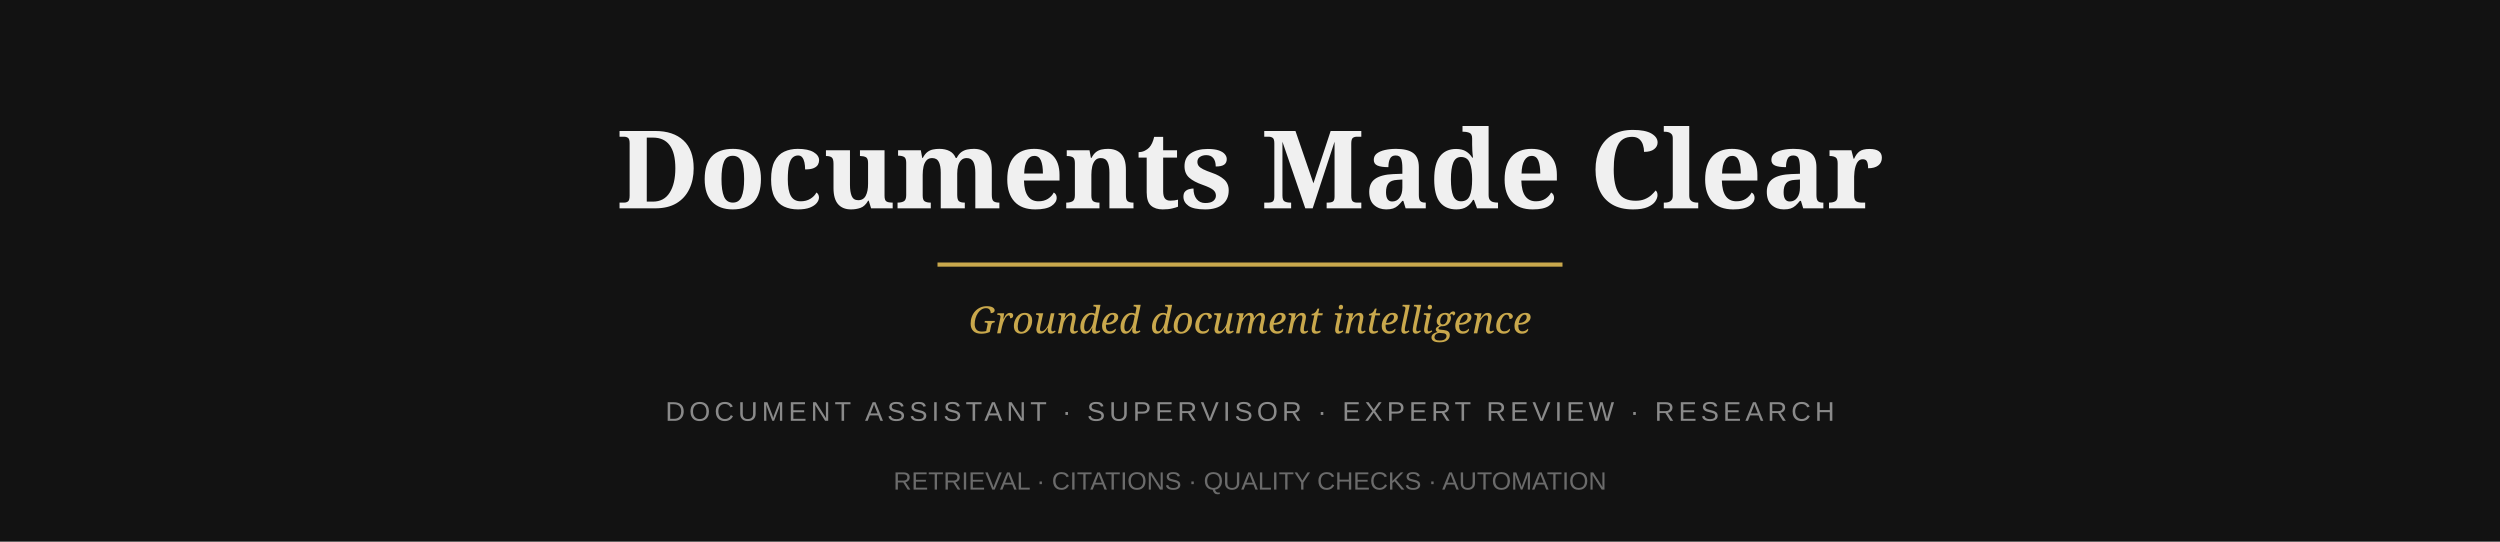
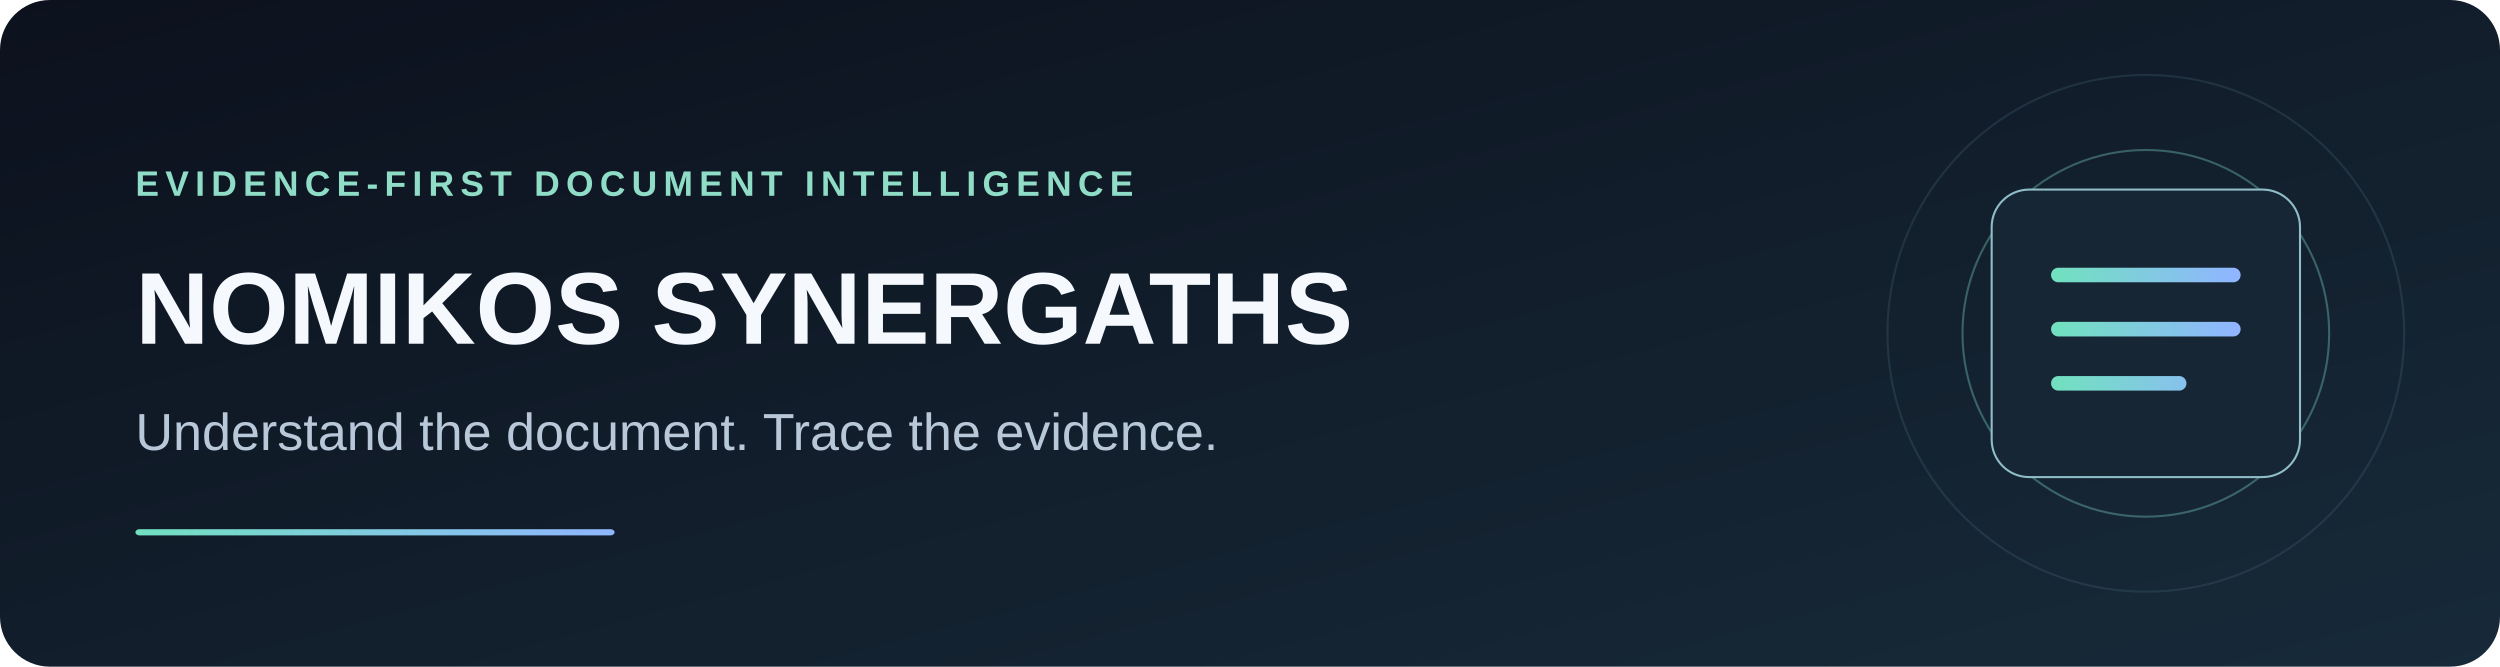
- <svg xmlns="http://www.w3.org/2000/svg" width="1200" height="260" viewBox="0 0 1200 260">
-   <rect width="1200" height="260" fill="#121212" />
-   <text x="600" y="100" text-anchor="middle" font-family="Georgia, serif" font-size="52" font-weight="700" fill="#f0f0f0">Documents Made Clear</text>
-   <rect x="450" y="126" width="300" height="2" fill="#C9A84C" />
-   <text x="600" y="160" text-anchor="middle" font-family="Georgia, serif" font-size="18" font-style="italic" fill="#C9A84C">Grounded document intelligence</text>
-   <text x="600" y="202" text-anchor="middle" font-family="Arial, sans-serif" font-size="13" letter-spacing="2" fill="#8a8a8a">DOCUMENT ASSISTANT · SUPERVISOR · EXPERT REVIEW · RESEARCH</text>
-   <text x="600" y="235" text-anchor="middle" font-family="Arial, sans-serif" font-size="12" fill="#6b6b6b">RETRIEVAL · CITATIONS · QUALITY CHECKS · AUTOMATION</text>
+ <svg xmlns="http://www.w3.org/2000/svg" viewBox="0 0 1200 320" role="img" aria-labelledby="title desc">
+   <defs>
+     <linearGradient id="g" x2="1" y2="1">
+       <stop stop-color="#0c111d" />
+       <stop offset="1" stop-color="#172a39" />
+     </linearGradient>
+     <linearGradient id="a">
+       <stop stop-color="#72e0c0" />
+       <stop offset="1" stop-color="#8fb6ff" />
+     </linearGradient>
+   </defs>
+   <rect width="1200" height="320" rx="24" fill="url(#g)" />
+   <circle cx="1030" cy="160" r="124" fill="none" stroke="#557c89" opacity=".22" />
+   <circle cx="1030" cy="160" r="88" fill="none" stroke="#7dd7c6" opacity=".36" />
+   <rect x="956" y="91" width="148" height="138" rx="18" fill="#172635" stroke="#8fbdc8" />
+   <path d="M988 132h84M988 158h84M988 184h58" stroke="url(#a)" stroke-width="7" stroke-linecap="round" />
+   <text x="65" y="94" fill="#8fddc7" font-family="Arial,sans-serif" font-size="17" font-weight="700" letter-spacing="3">EVIDENCE-FIRST DOCUMENT INTELLIGENCE</text>
+   <text x="65" y="165" fill="#f5f8fc" font-family="Arial,sans-serif" font-size="49" font-weight="700">NOMIKOS SYNERGATHS</text>
+   <text x="65" y="216" fill="#b8c8d8" font-family="Arial,sans-serif" font-size="25">Understand the document. Trace the evidence.</text>
+   <rect x="65" y="254" width="230" height="3" rx="2" fill="url(#a)" />
</svg>
